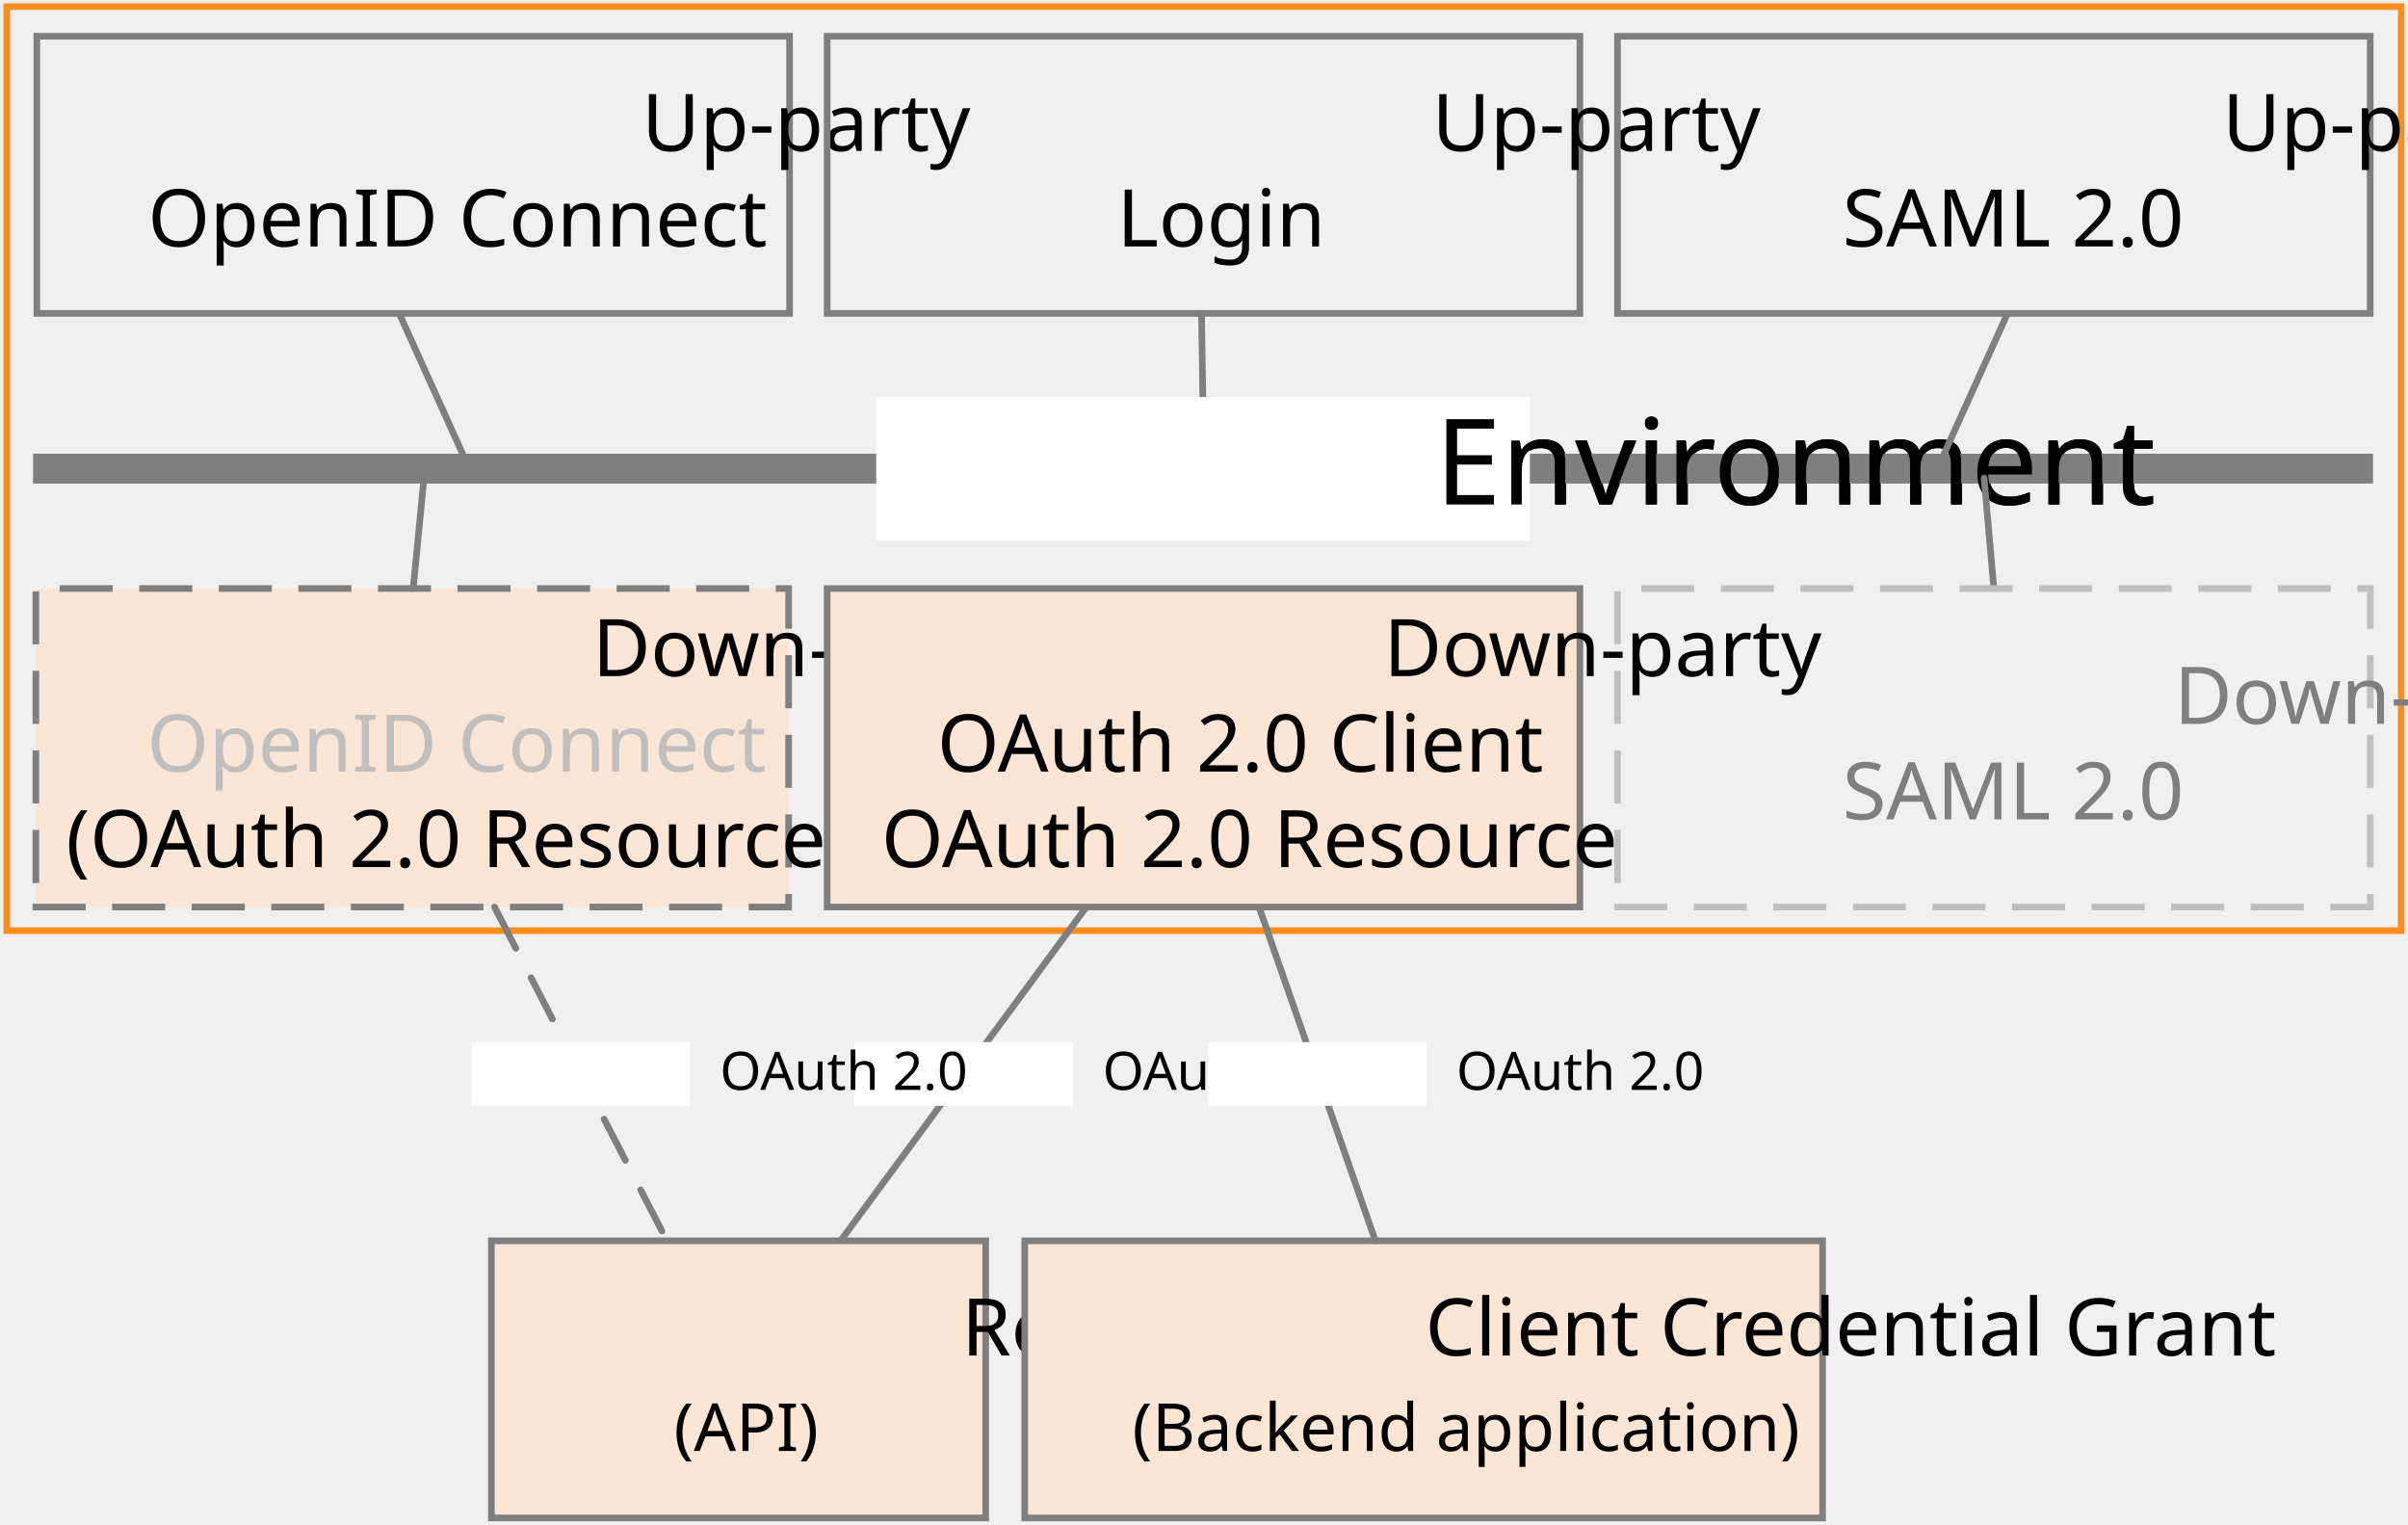
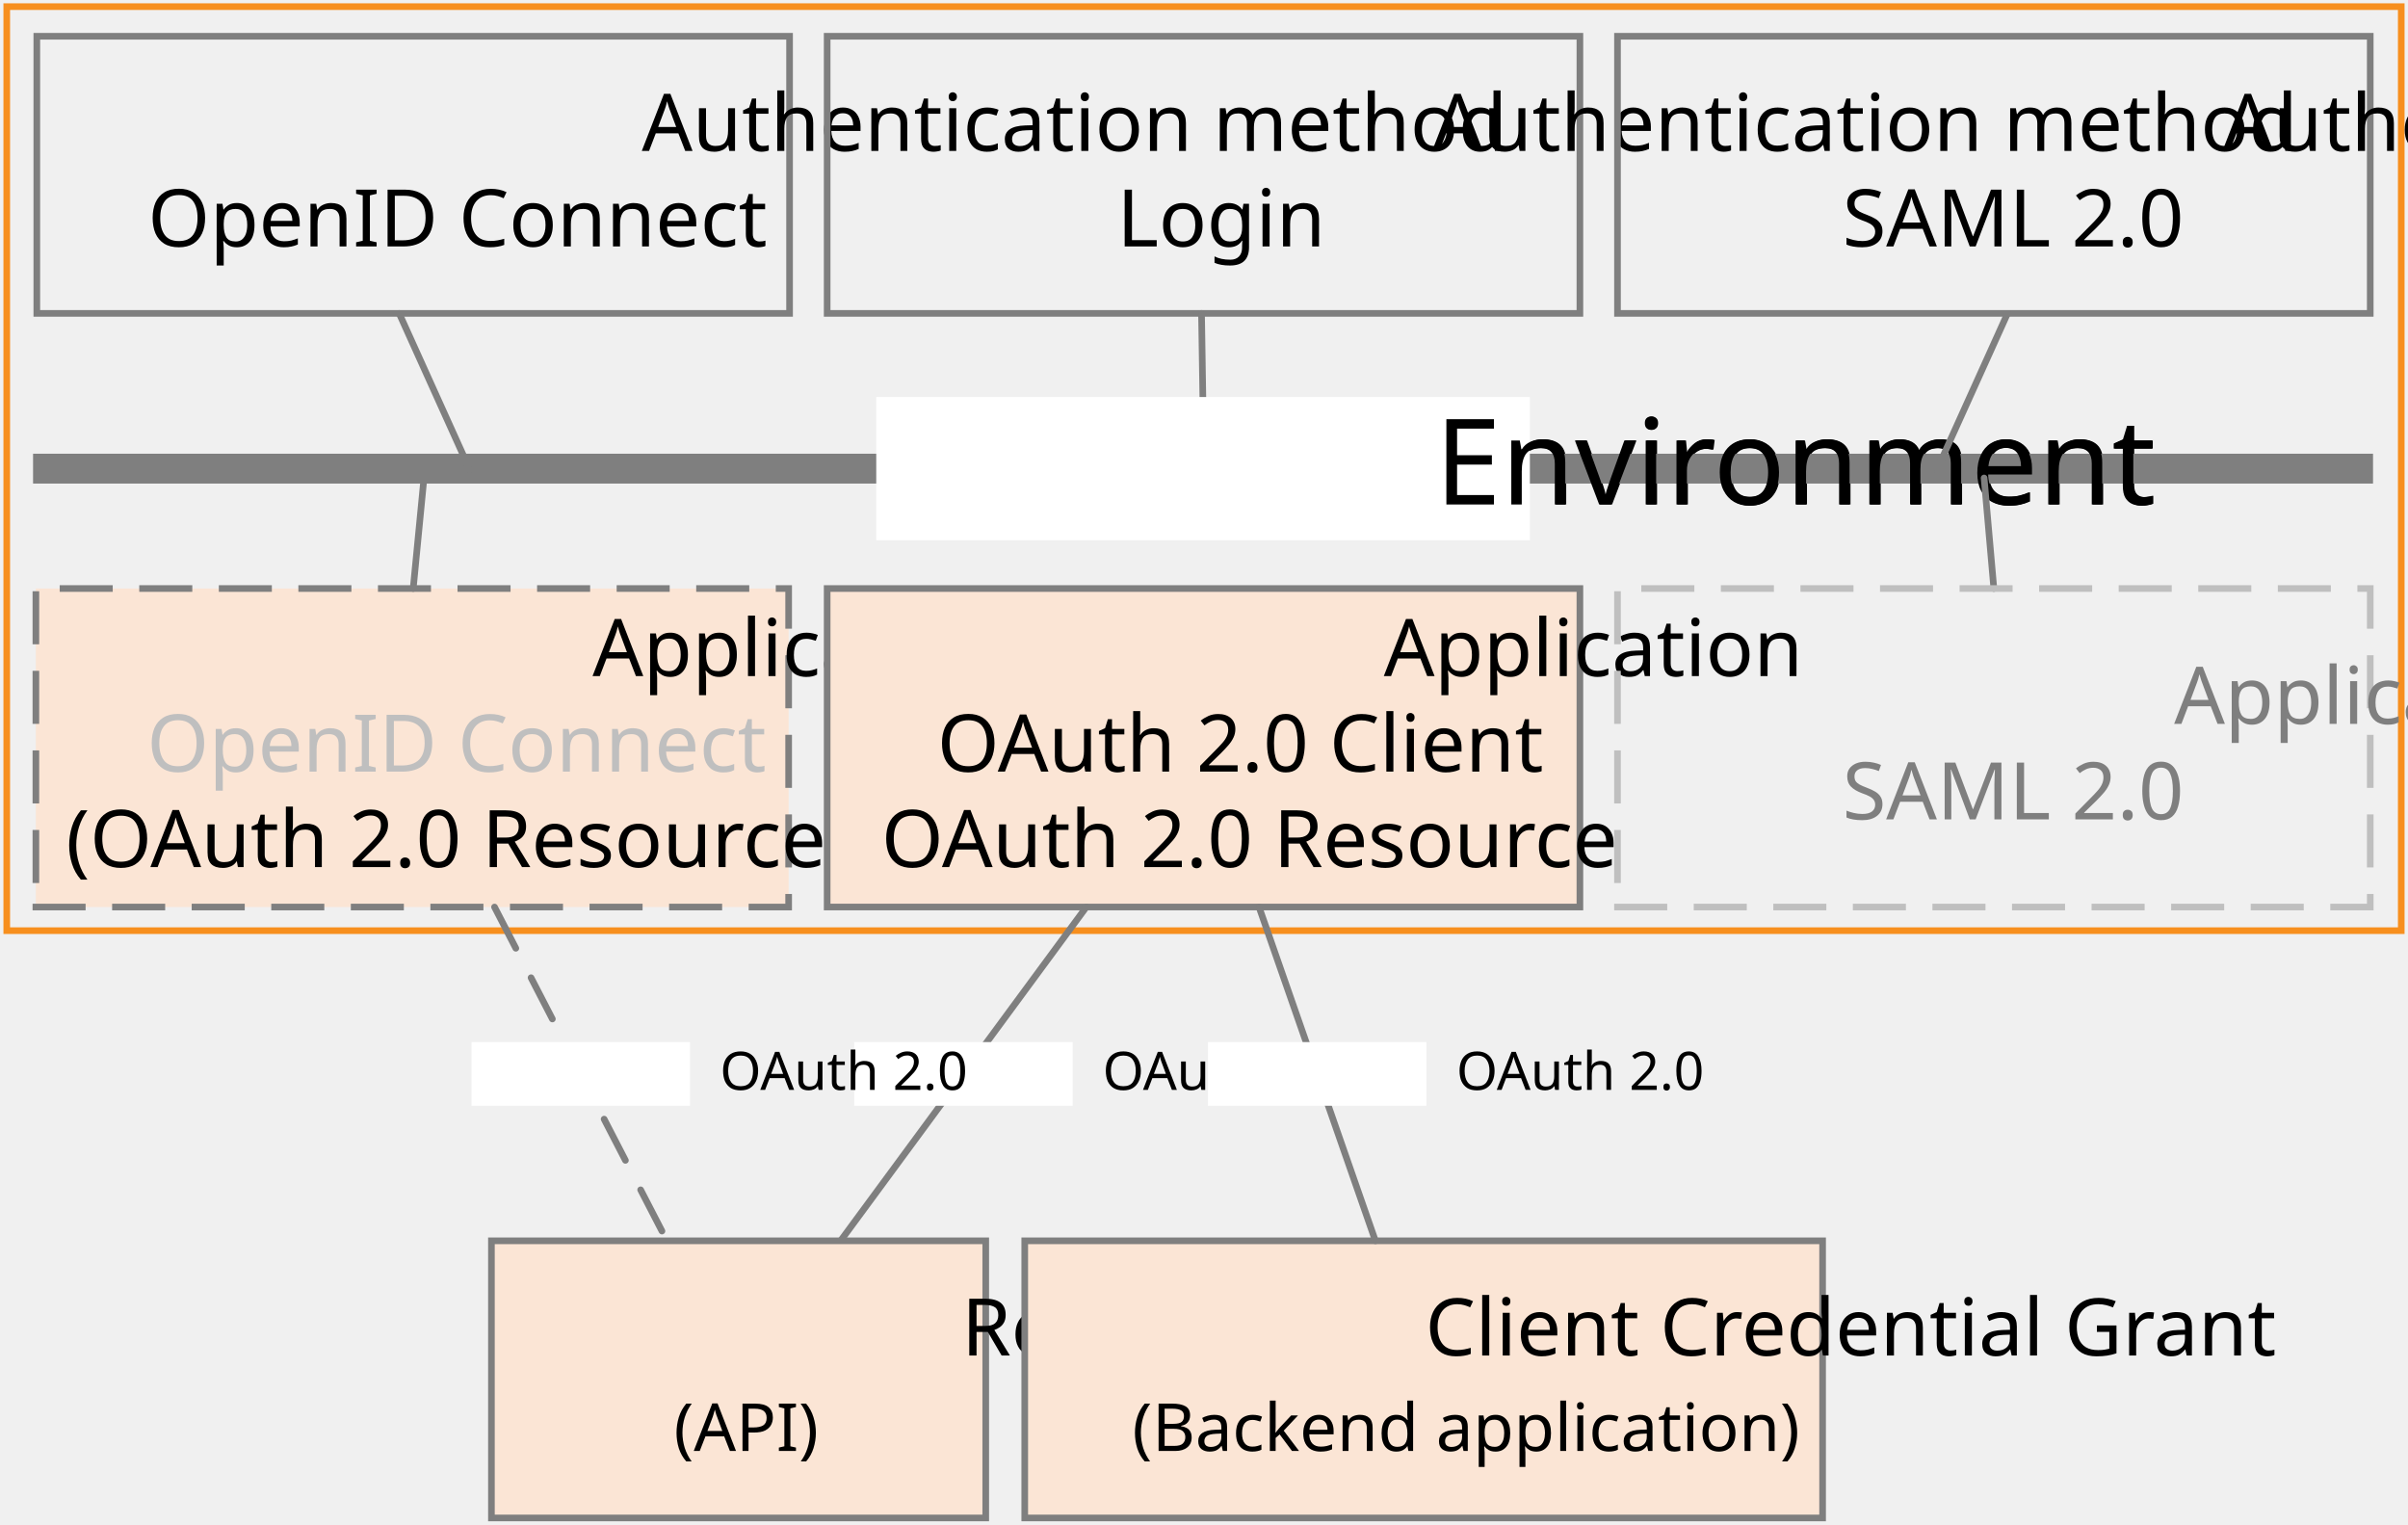
<svg xmlns="http://www.w3.org/2000/svg" xmlns:ns1="http://schemas.microsoft.com/visio/2003/SVGExtensions/" width="5.044in" height="3.193in" viewBox="0 0 363.134 229.897" xml:space="preserve" color-interpolation-filters="sRGB" class="st18">
  <ns1:documentProperties ns1:langID="1033" ns1:metric="true" ns1:viewMarkup="false" />
  <style type="text/css">
	
		.st1 {fill:none;stroke:#f78f1e;stroke-width:1}
		.st2 {fill:#000000;font-family:Calibri;font-size:1.5em}
		.st3 {fill:none;stroke:#7f7f7f;stroke-width:1}
		.st4 {fill:#000000;font-family:Calibri;font-size:1em}
		.st5 {font-size:1em}
		.st6 {fill:#fbe5d5;stroke:#7f7f7f;stroke-dasharray:7,5;stroke-width:1}
		.st7 {fill:#bfbfbf;font-size:1em}
		.st8 {fill:#fbe5d5;stroke:#7f7f7f;stroke-width:1}
		.st9 {stroke:#7f7f7f;stroke-linecap:round;stroke-linejoin:round;stroke-width:1}
		.st10 {fill:#ffffff;stroke:none;stroke-linecap:butt;stroke-width:7.2}
		.st11 {fill:#000000;font-family:Calibri;font-size:0.667em}
		.st12 {font-size:0.833em}
		.st13 {stroke:#7f7f7f;stroke-dasharray:7,5;stroke-linecap:round;stroke-linejoin:round;stroke-width:1}
		.st14 {fill:#4672c4;stroke:#7f7f7f;stroke-width:0.25}
		.st15 {stroke:#7f7f7f;stroke-linecap:butt;stroke-width:4.5}
		.st16 {fill:none;stroke:#bfbfbf;stroke-dasharray:7,5;stroke-width:1}
		.st17 {fill:#7f7f7f;font-family:Calibri;font-size:1em}
		.st18 {fill:none;fill-rule:evenodd;font-size:12px;overflow:visible;stroke-linecap:square;stroke-miterlimit:3}
	
	</style>
  <g ns1:mID="0" ns1:index="1" ns1:groupContext="foregroundPage">
    <ns1:pageProperties ns1:drawingScale="0.0393701" ns1:pageScale="0.0393701" ns1:drawingUnits="24" ns1:shadowOffsetX="8.50394" ns1:shadowOffsetY="-8.50394" />
    <ns1:layer ns1:name="Connector" ns1:index="0" />
    <g id="shape1-1" ns1:mID="1" ns1:groupContext="shape" transform="translate(1,-89.5608)">
      <ns1:userDefs>
        <ns1:ud ns1:nameU="visVersion" ns1:val="VT0(15):26" />
      </ns1:userDefs>
      <ns1:textBlock ns1:margins="rect(4,4,4,4)" ns1:tabSpace="42.5197" />
      <ns1:textRect cx="180.567" cy="160.229" width="361.14" height="139.336" />
      <rect x="0" y="90.561" width="361.134" height="139.336" class="st1" />
      <text x="131.28" y="165.63" class="st2" ns1:langID="1033">
        <ns1:paragraph ns1:horizAlign="1" />
        <ns1:tabList />Environment</text>
    </g>
    <g id="shape2-4" ns1:mID="2" ns1:groupContext="shape" transform="translate(5.53535,-182.639)">
      <ns1:userDefs>
        <ns1:ud ns1:nameU="visVersion" ns1:val="VT0(15):26" />
      </ns1:userDefs>
      <ns1:textBlock ns1:margins="rect(4,4,4,4)" ns1:tabSpace="42.5197" />
      <ns1:textRect cx="56.764" cy="209.002" width="113.53" height="41.789" />
      <rect x="0" y="188.107" width="113.528" height="41.789" class="st3" />
      <text x="35.08" y="205.4" class="st4" ns1:langID="1033">
        <ns1:paragraph ns1:horizAlign="1" />
-         <ns1:tabList />Up-party <ns1:newlineChar />
+         <ns1:tabList />Authentication method <ns1:newlineChar />
        <tspan x="16.74" dy="1.2em" class="st5">OpenID Connect</tspan>
      </text>
    </g>
    <g id="shape3-8" ns1:mID="3" ns1:groupContext="shape" transform="translate(5.39367,-93.126)">
      <ns1:userDefs>
        <ns1:ud ns1:nameU="visVersion" ns1:val="VT0(15):26" />
      </ns1:userDefs>
      <ns1:textBlock ns1:margins="rect(4,4,4,4)" ns1:tabSpace="42.5197" />
      <ns1:textRect cx="56.764" cy="205.884" width="113.53" height="48.025" />
      <path d="M0 229.9 L113.53 229.9 L113.53 181.87 L0 181.87 L0 229.9 Z" class="st6" />
      <text x="27.79" y="195.08" class="st4" ns1:langID="1033">
        <ns1:paragraph ns1:horizAlign="1" />
-         <ns1:tabList />Down-party <ns1:newlineChar />
+         <ns1:tabList />Application <ns1:newlineChar />
        <tspan x="16.74" dy="1.2em" class="st7">OpenID Connect<ns1:newlineChar />
        </tspan>
        <tspan x="4.54" dy="1.2em" class="st5">(OAuth 2.0 Resource)</tspan>
      </text>
    </g>
    <g id="shape4-13" ns1:mID="4" ns1:groupContext="shape" transform="translate(124.732,-93.126)">
      <ns1:userDefs>
        <ns1:ud ns1:nameU="visVersion" ns1:val="VT0(15):26" />
      </ns1:userDefs>
      <ns1:textBlock ns1:margins="rect(4,4,4,4)" ns1:tabSpace="42.5197" />
      <ns1:textRect cx="56.764" cy="205.884" width="113.53" height="48.025" />
      <rect x="0" y="181.871" width="113.528" height="48.025" class="st8" />
      <text x="27.79" y="195.08" class="st4" ns1:langID="1033">
        <ns1:paragraph ns1:horizAlign="1" />
-         <ns1:tabList />Down-party <ns1:newlineChar />
+         <ns1:tabList />Application <ns1:newlineChar />
        <tspan x="16.59" dy="1.2em" class="st5">OAuth 2.0 Client<ns1:newlineChar />
        </tspan>
        <tspan x="8.17" dy="1.2em" class="st5">OAuth 2.0 Resource</tspan>
      </text>
    </g>
    <g id="shape9-18" ns1:mID="9" ns1:groupContext="shape" ns1:layerMember="0" transform="translate(163.817,-93.126)">
      <ns1:textBlock ns1:margins="rect(4,4,4,4)" ns1:tabSpace="42.5197" />
      <ns1:textRect cx="-18.53" cy="255.065" width="42.77" height="17.604" />
      <path d="M0 229.9 L-37.06 280.23" class="st9" />
      <rect ns1:rectContext="textBkgnd" x="-35.004" y="250.265" width="32.949" height="9.6" class="st10" />
      <text x="-35" y="257.47" class="st11" ns1:langID="1033">
        <ns1:paragraph ns1:horizAlign="1" />
        <ns1:tabList />OAuth 2.0</text>
    </g>
    <g id="shape10-23" ns1:mID="10" ns1:groupContext="shape" transform="translate(74.0984,-1)">
      <ns1:userDefs>
        <ns1:ud ns1:nameU="visVersion" ns1:val="VT0(15):26" />
      </ns1:userDefs>
      <ns1:textBlock ns1:margins="rect(4,4,4,4)" ns1:tabSpace="42.5197" />
      <ns1:textRect cx="37.276" cy="209.002" width="74.56" height="41.789" />
      <rect x="0" y="188.107" width="74.551" height="41.789" class="st8" />
      <text x="14.75" y="205.4" class="st4" ns1:langID="1033">
        <ns1:paragraph ns1:horizAlign="1" />
        <ns1:tabList />Resource <ns1:newlineChar />
        <tspan x="27.51" dy="1.44em" class="st12">(API)</tspan>
      </text>
    </g>
    <g id="shape11-27" ns1:mID="11" ns1:groupContext="shape" transform="translate(154.532,-1)">
      <ns1:userDefs>
        <ns1:ud ns1:nameU="visVersion" ns1:val="VT0(15):26" />
      </ns1:userDefs>
      <ns1:textBlock ns1:margins="rect(4,4,4,4)" ns1:tabSpace="42.5197" />
      <ns1:textRect cx="60.165" cy="209.002" width="120.34" height="41.789" />
      <rect x="0" y="188.107" width="120.331" height="41.789" class="st8" />
      <text x="4.23" y="205.4" class="st4" ns1:langID="1033">
        <ns1:paragraph ns1:horizAlign="1" />
        <ns1:tabList />Client Credential Grant<ns1:newlineChar />
        <tspan x="16.22" dy="1.44em" class="st12">(Backend application)</tspan>
      </text>
    </g>
    <g id="shape12-31" ns1:mID="12" ns1:groupContext="shape" ns1:layerMember="0" transform="translate(189.867,-93.126)">
      <ns1:textBlock ns1:margins="rect(4,4,4,4)" ns1:tabSpace="42.5197" />
      <ns1:textRect cx="8.773" cy="255.065" width="42.77" height="17.604" />
      <path d="M0 229.9 L17.55 280.23" class="st9" />
      <rect ns1:rectContext="textBkgnd" x="-7.701" y="250.265" width="32.949" height="9.6" class="st10" />
      <text x="-7.7" y="257.47" class="st11" ns1:langID="1033">
        <ns1:paragraph ns1:horizAlign="1" />
        <ns1:tabList />OAuth 2.0</text>
    </g>
    <g id="shape13-36" ns1:mID="13" ns1:groupContext="shape" transform="translate(124.732,-182.639)">
      <ns1:userDefs>
        <ns1:ud ns1:nameU="visVersion" ns1:val="VT0(15):26" />
      </ns1:userDefs>
      <ns1:textBlock ns1:margins="rect(4,4,4,4)" ns1:tabSpace="42.5197" />
      <ns1:textRect cx="56.764" cy="209.002" width="113.53" height="41.789" />
      <rect x="0" y="188.107" width="113.528" height="41.789" class="st3" />
      <text x="35.08" y="205.4" class="st4" ns1:langID="1033">
        <ns1:paragraph ns1:horizAlign="1" />
-         <ns1:tabList />Up-party <ns1:newlineChar />
+         <ns1:tabList />Authentication method <ns1:newlineChar />
        <tspan x="43.72" dy="1.2em" class="st5">Login</tspan>
      </text>
    </g>
    <g id="shape14-40" ns1:mID="14" ns1:groupContext="shape" transform="translate(243.929,-182.639)">
      <ns1:userDefs>
        <ns1:ud ns1:nameU="visVersion" ns1:val="VT0(15):26" />
      </ns1:userDefs>
      <ns1:textBlock ns1:margins="rect(4,4,4,4)" ns1:tabSpace="42.5197" />
      <ns1:textRect cx="56.764" cy="209.002" width="113.53" height="41.789" />
      <rect x="0" y="188.107" width="113.528" height="41.789" class="st3" />
      <text x="35.08" y="205.4" class="st4" ns1:langID="1033">
        <ns1:paragraph ns1:horizAlign="1" />
-         <ns1:tabList />Up-party <ns1:newlineChar />
+         <ns1:tabList />Authentication method <ns1:newlineChar />
        <tspan x="33.93" dy="1.2em" class="st5">SAML 2.0</tspan>
      </text>
    </g>
    <g id="shape15-44" ns1:mID="15" ns1:groupContext="shape" ns1:layerMember="0" transform="translate(74.5658,-93.126)">
      <ns1:textBlock ns1:margins="rect(4,4,4,4)" ns1:tabSpace="42.5197" />
      <ns1:textRect cx="13.006" cy="255.065" width="42.77" height="17.604" />
      <path d="M0 229.9 L26.01 280.23" class="st13" />
      <rect ns1:rectContext="textBkgnd" x="-3.469" y="250.265" width="32.949" height="9.6" class="st10" />
      <text x="-3.47" y="257.47" class="st11" ns1:langID="1033">
        <ns1:paragraph ns1:horizAlign="1" />
        <ns1:tabList />OAuth 2.0</text>
    </g>
    <g id="shape17-49" ns1:mID="17" ns1:groupContext="shape" transform="translate(313.165,-157.825) scale(-1,1)">
      <ns1:userDefs>
        <ns1:ud ns1:nameU="visVersion" ns1:val="VT0(15):26" />
      </ns1:userDefs>
      <rect x="0" y="227.345" width="42.094" height="2.551" class="st14" />
    </g>
    <g id="shape18-51" ns1:mID="18" ns1:groupContext="shape" ns1:layerMember="0" transform="translate(174.293,-182.639)">
      <path d="M6.9 229.9 L7.27 253.31" class="st9" />
    </g>
    <g id="shape19-54" ns1:mID="19" ns1:groupContext="shape" transform="translate(49.7559,-157.876)">
      <ns1:userDefs>
        <ns1:ud ns1:nameU="visVersion" ns1:val="VT0(15):26" />
      </ns1:userDefs>
      <rect x="0" y="227.345" width="42.094" height="2.551" class="st14" />
    </g>
    <g id="shape20-56" ns1:mID="20" ns1:groupContext="shape" ns1:layerMember="0" transform="translate(4.96851,-152.142)">
      <ns1:textBlock ns1:margins="rect(4,4,4,4)" ns1:tabSpace="42.5197" />
      <ns1:textRect cx="176.457" cy="222.81" width="108.4" height="29.604" />
      <path d="M0 222.81 L352.91 222.81" class="st15" />
      <rect ns1:rectContext="textBkgnd" x="127.168" y="212.01" width="98.578" height="21.6" class="st10" />
      <text x="127.17" y="228.21" class="st2" ns1:langID="1033">
        <ns1:paragraph ns1:horizAlign="1" />
        <ns1:tabList />Environment</text>
    </g>
    <g id="shape21-61" ns1:mID="21" ns1:groupContext="shape" ns1:layerMember="0" transform="translate(70.2008,-157.876)">
      <path d="M-6.27 229.9 L-7.9 246.62" class="st9" />
    </g>
    <g id="shape22-64" ns1:mID="22" ns1:groupContext="shape" ns1:layerMember="0" transform="translate(58.4087,-182.639)">
      <path d="M1.78 229.9 L12.39 253.38" class="st9" />
    </g>
    <g id="shape23-67" ns1:mID="23" ns1:groupContext="shape" ns1:layerMember="0" transform="translate(292.87,-157.825)">
      <path d="M6.35 229.9 L7.82 246.57" class="st9" />
    </g>
    <g id="shape24-70" ns1:mID="24" ns1:groupContext="shape" ns1:layerMember="0" transform="translate(304.513,-182.588)">
      <path d="M-1.78 229.9 L-12.39 253.38" class="st9" />
    </g>
    <g id="shape16-73" ns1:mID="16" ns1:groupContext="shape" transform="translate(243.929,-93.126)">
      <ns1:userDefs>
        <ns1:ud ns1:nameU="visVersion" ns1:val="VT0(15):26" />
      </ns1:userDefs>
      <ns1:textBlock ns1:margins="rect(4,4,4,4)" ns1:tabSpace="42.5197" />
      <ns1:textRect cx="56.764" cy="205.884" width="113.53" height="48.025" />
      <path d="M0 229.9 L113.53 229.9 L113.53 181.87 L0 181.87 L0 229.9 Z" class="st16" />
      <text x="27.79" y="202.28" class="st17" ns1:langID="1033">
        <ns1:paragraph ns1:horizAlign="1" />
-         <ns1:tabList />Down-party <ns1:newlineChar />
+         <ns1:tabList />Application <ns1:newlineChar />
        <tspan x="33.93" dy="1.2em" class="st5">SAML 2.0</tspan>
      </text>
    </g>
  </g>
</svg>
